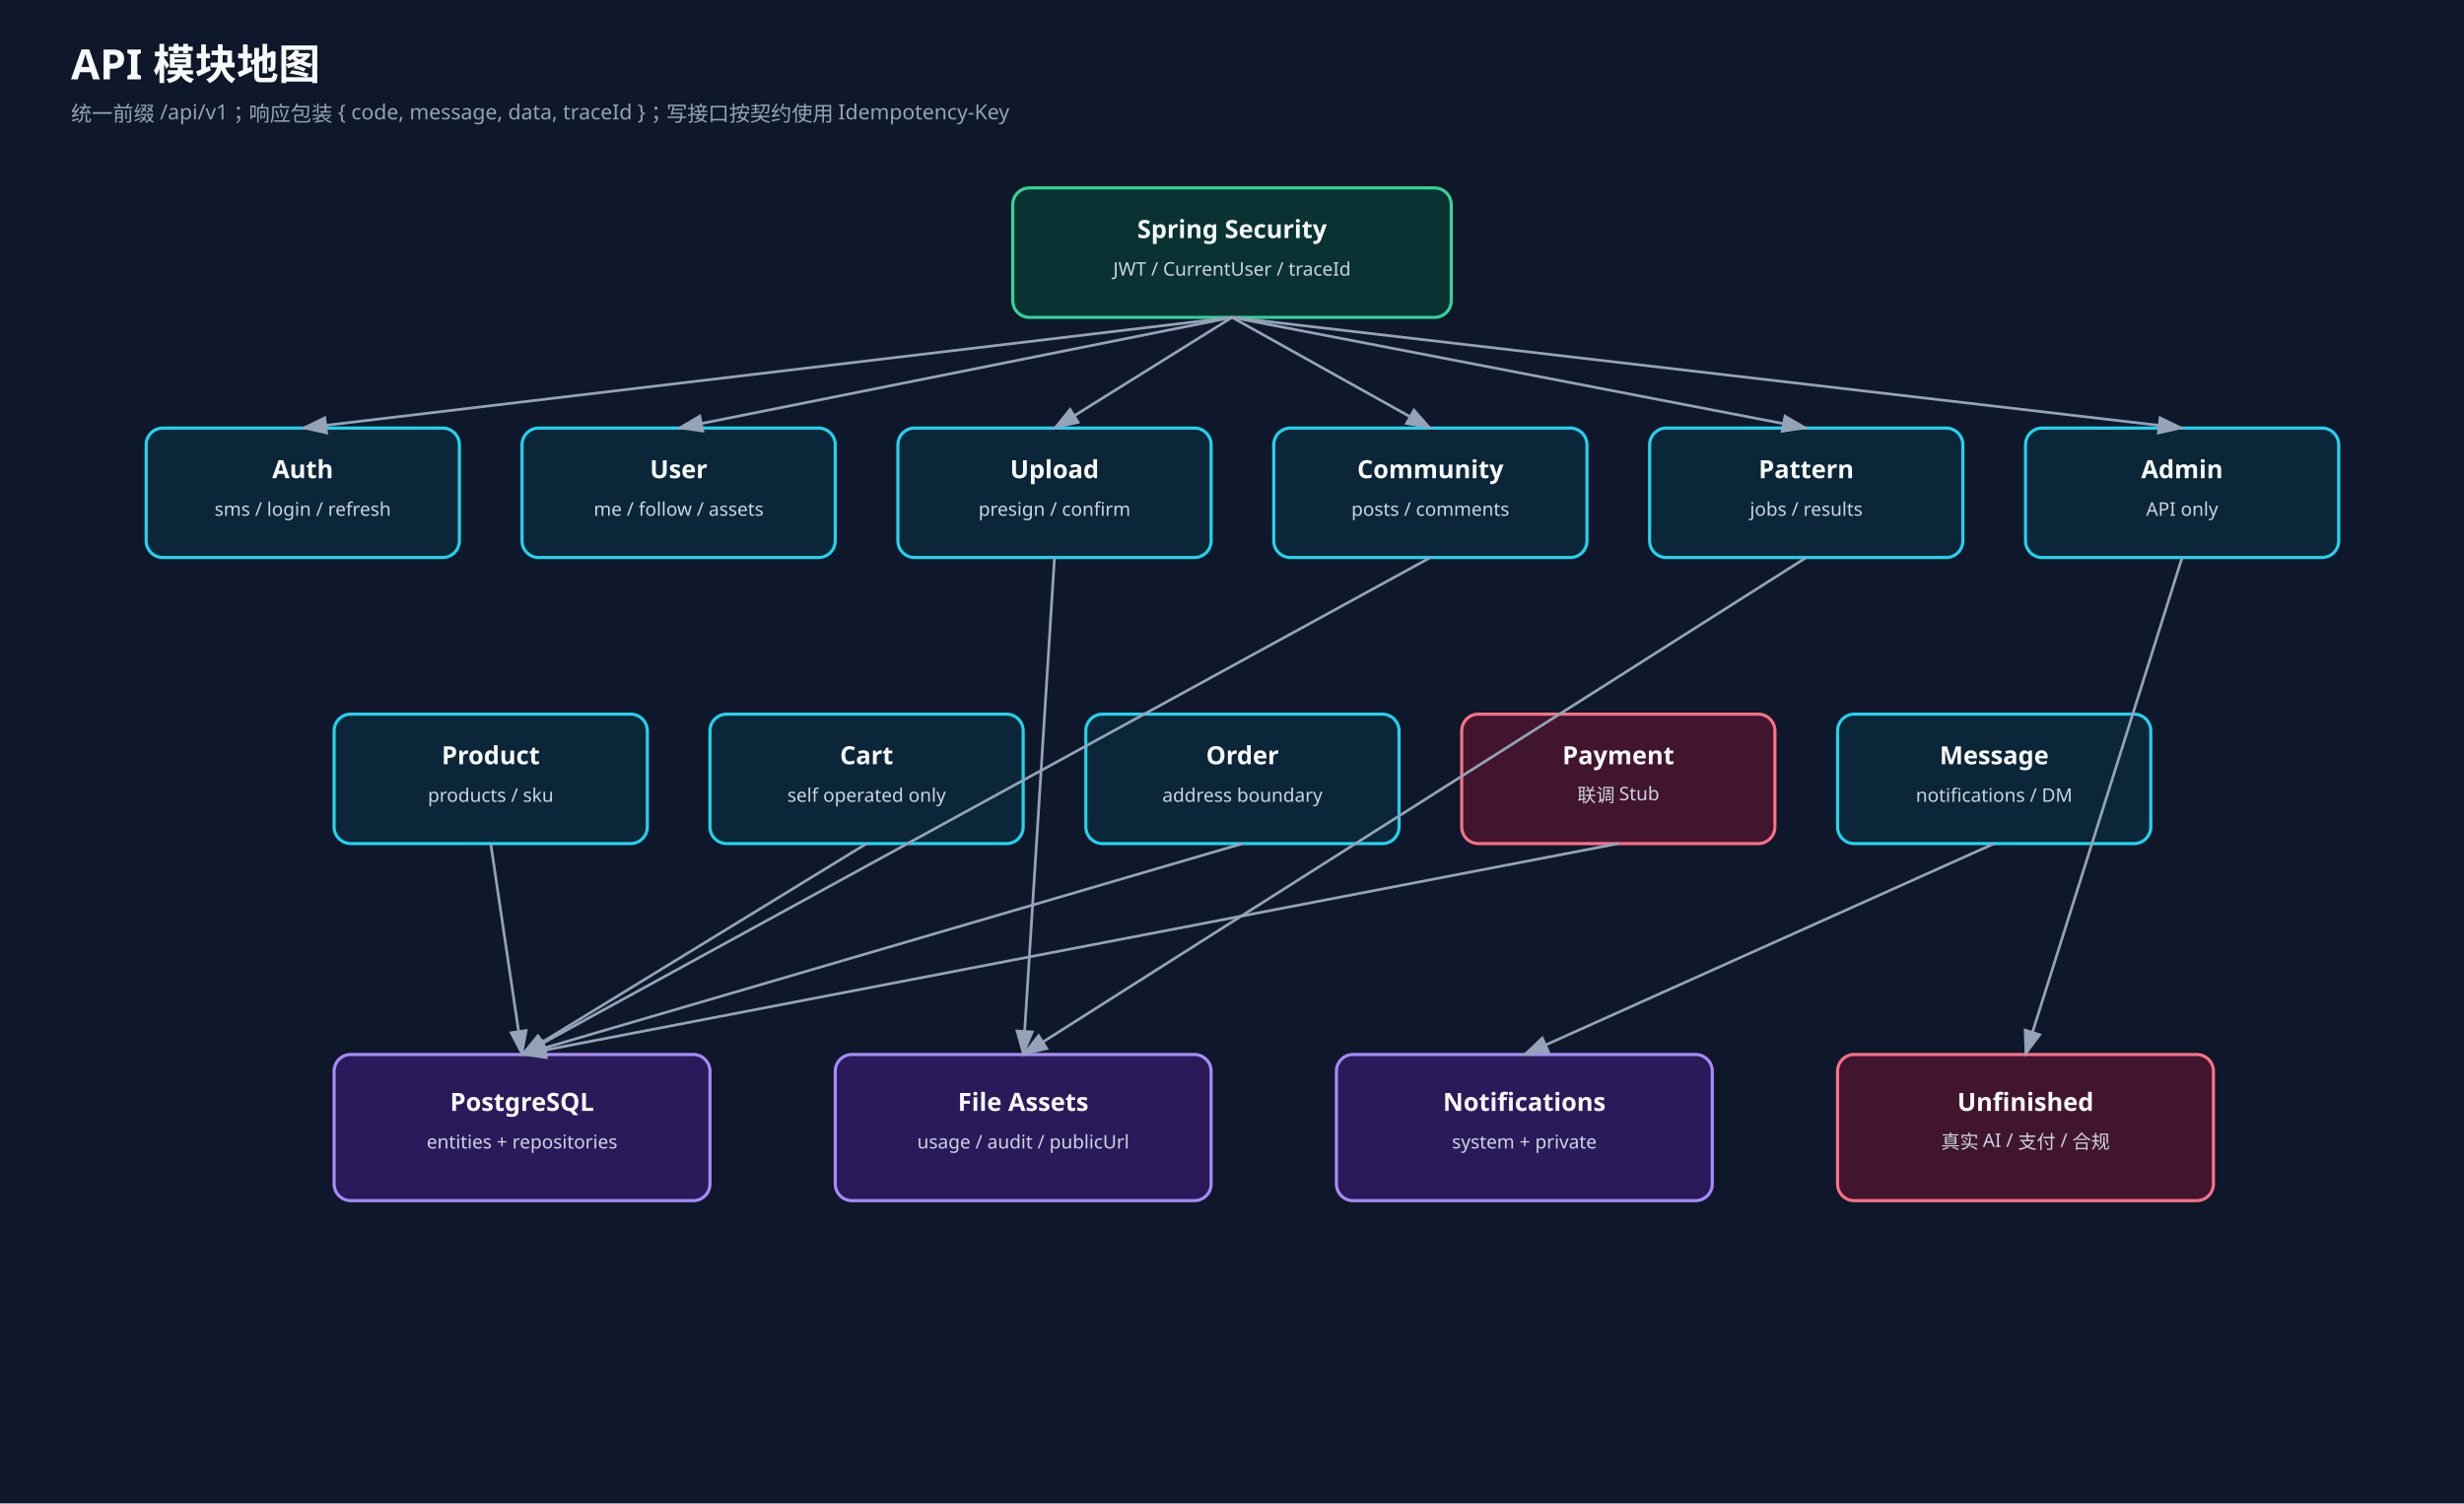
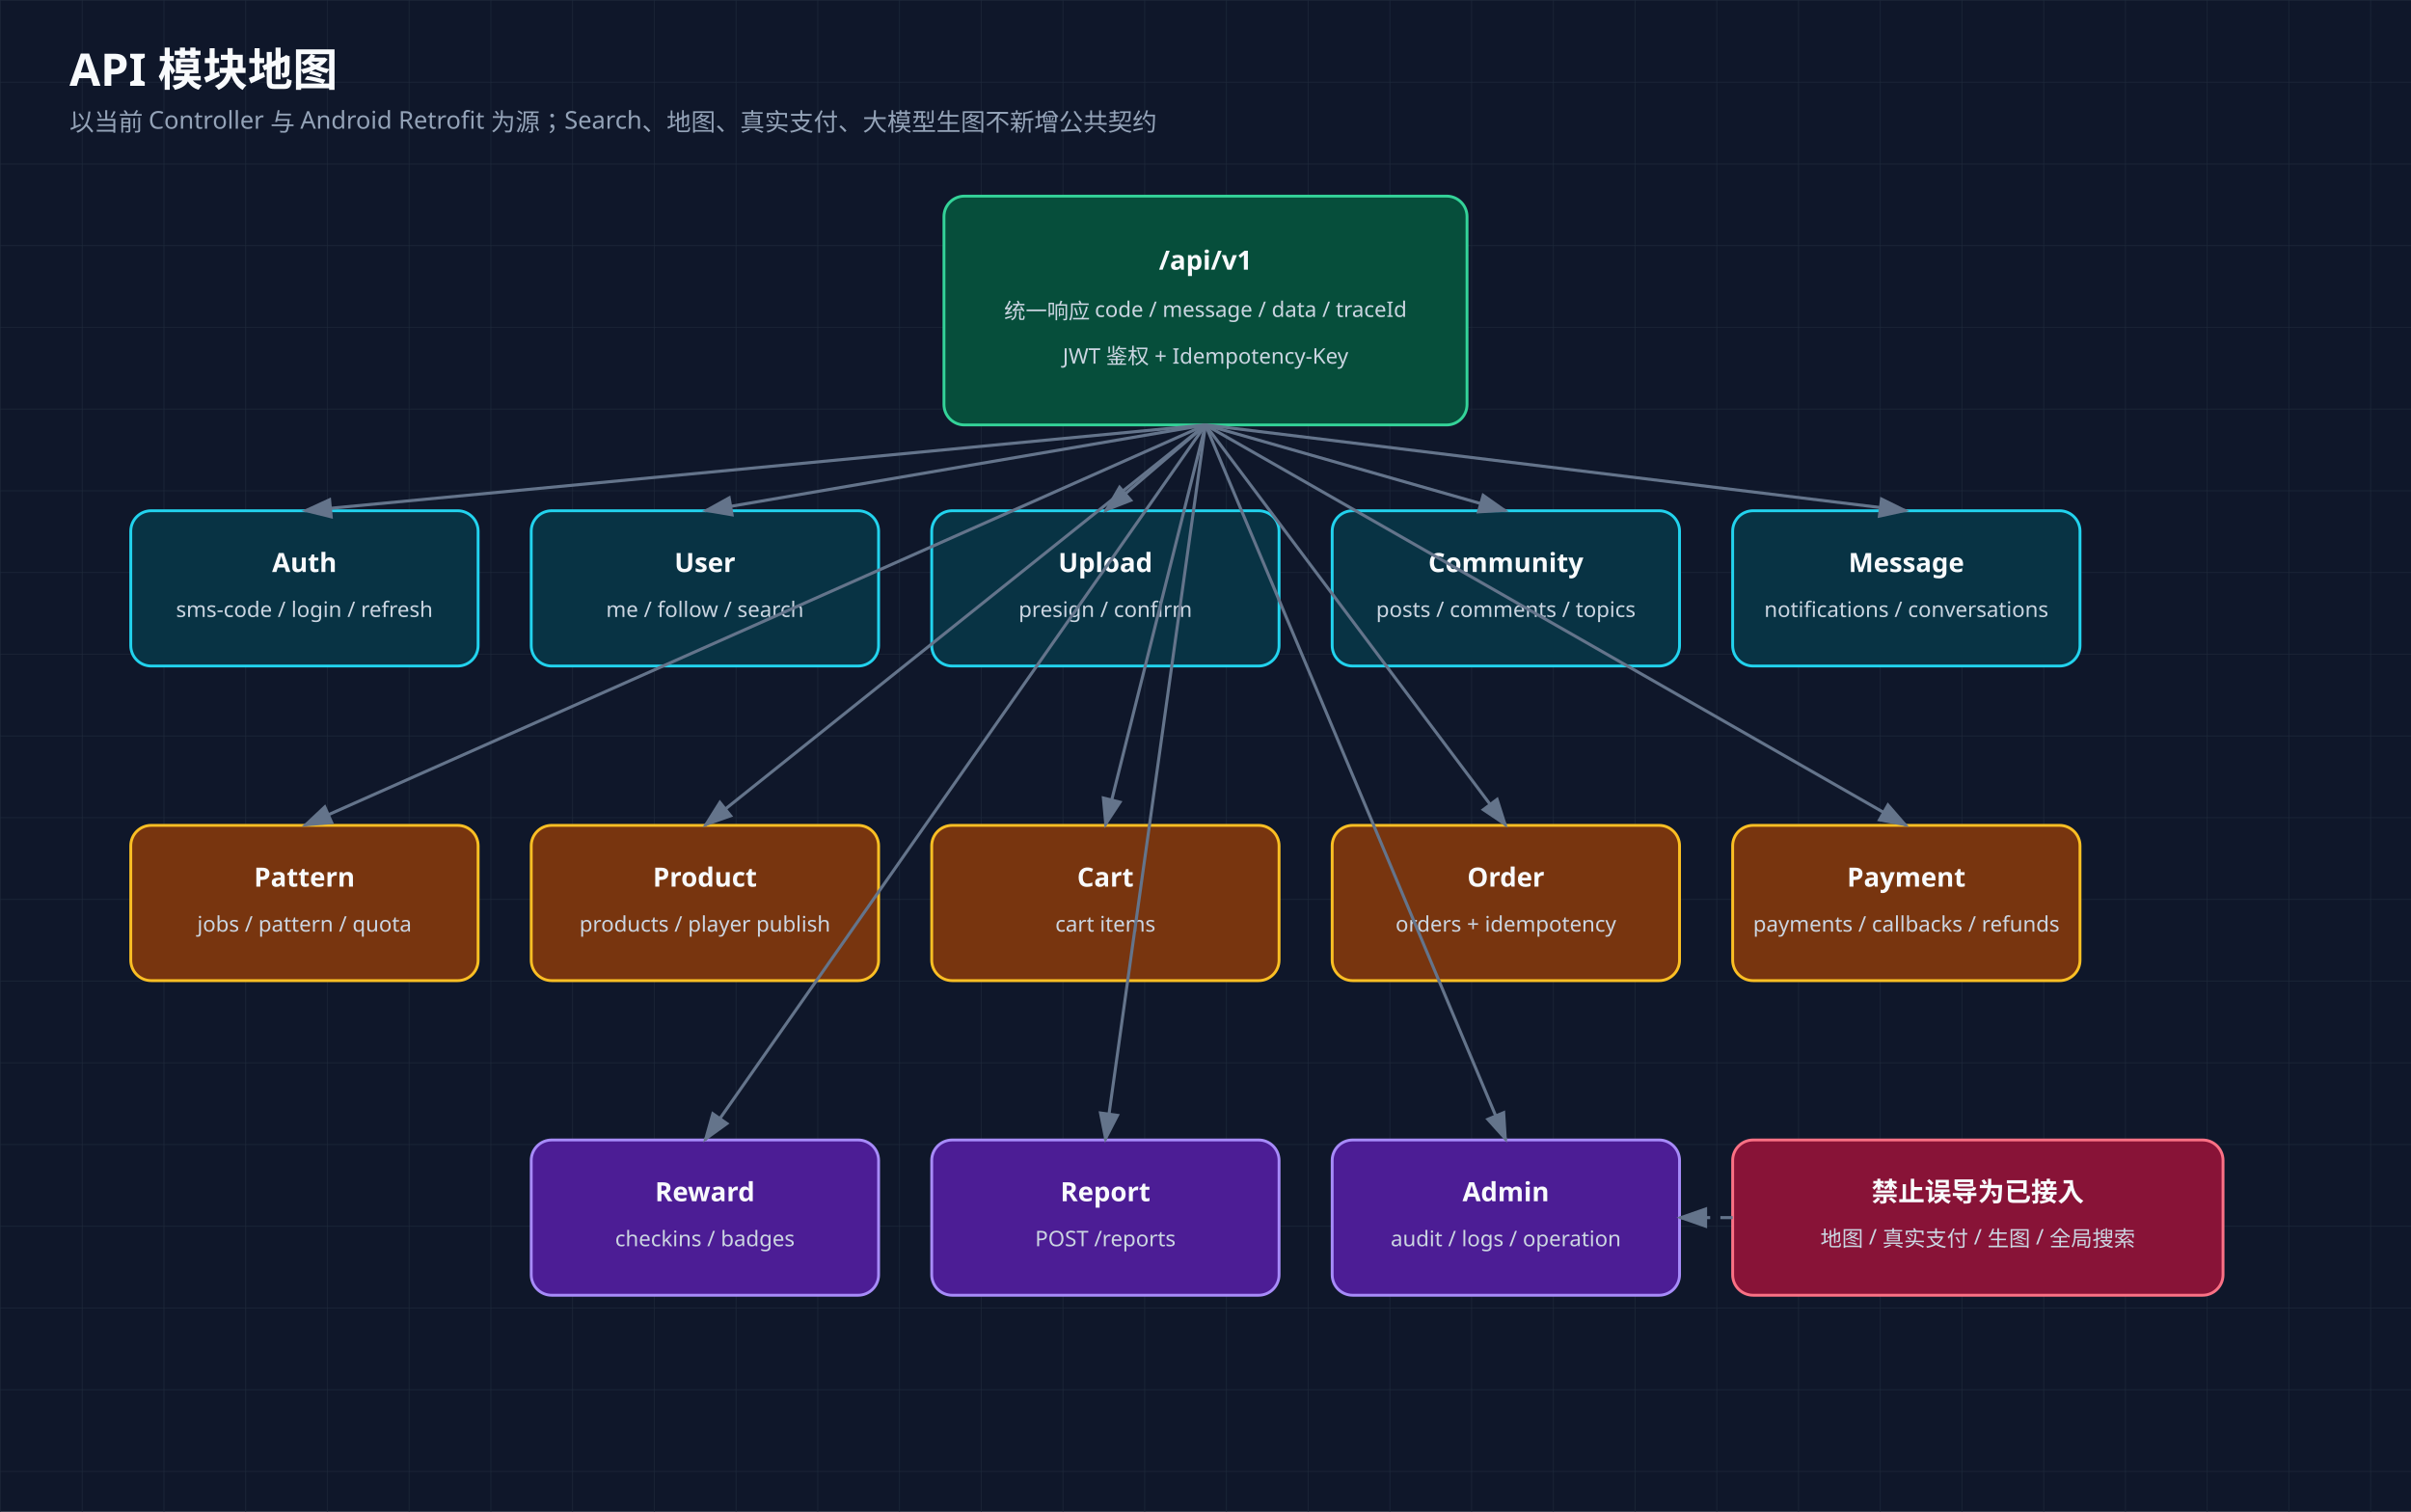
- <svg xmlns="http://www.w3.org/2000/svg" viewBox="0 0 1180 720">
+ <svg xmlns="http://www.w3.org/2000/svg" viewBox="0 0 1180 740">
  <defs>
+     <pattern id="grid" width="40" height="40" patternUnits="userSpaceOnUse">
+       <path d="M 40 0 L 0 0 0 40" fill="none" stroke="#1e293b" stroke-width="0.6" />
+     </pattern>
    <marker id="arrow" markerWidth="10" markerHeight="7" refX="9" refY="3.5" orient="auto">
-       <polygon points="0 0,10 3.5,0 7" fill="#94a3b8" />
+       <polygon points="0 0, 10 3.5, 0 7" fill="#64748b" />
    </marker>
    <style>
-       text{font-family:"JetBrains Mono","Noto Sans SC","PingFang SC",sans-serif}.bg{fill:#0f172a}.title{fill:#f8fafc;font-size:20px;font-weight:700}.note{fill:#94a3b8;font-size:10px}
-       .api{fill:rgba(8,51,68,.55);stroke:#22d3ee;stroke-width:1.5}.svc{fill:rgba(6,78,59,.5);stroke:#34d399;stroke-width:1.5}.risk{fill:rgba(136,19,55,.42);stroke:#fb7185;stroke-width:1.5}
-       .data{fill:rgba(76,29,149,.45);stroke:#a78bfa;stroke-width:1.5}.label{fill:#f8fafc;font-size:12px;font-weight:700}.small{fill:#cbd5e1;font-size:9px}.line{fill:none;stroke:#94a3b8;stroke-width:1.3;marker-end:url(#arrow)}
+       text{font-family:'JetBrains Mono','Noto Sans SC','Microsoft YaHei',sans-serif}
+       .title{fill:#f8fafc;font-size:22px;font-weight:700}
+       .note{fill:#94a3b8;font-size:12px}
+       .label{fill:#f8fafc;font-size:13px;font-weight:700}
+       .small{fill:#cbd5e1;font-size:10.5px}
+       .module{rx:10;stroke-width:1.4}
+       .core{fill:#064e3b;stroke:#34d399}
+       .user{fill:#083344;stroke:#22d3ee}
+       .commerce{fill:#78350f;stroke:#fbbf24}
+       .admin{fill:#4c1d95;stroke:#a78bfa}
+       .warn{fill:#881337;stroke:#fb7185}
+       .line{stroke:#64748b;stroke-width:1.5;fill:none;marker-end:url(#arrow)}
+       .dash{stroke-dasharray:6 5}
    </style>
  </defs>
-   <rect width="1180" height="720" class="bg" />
-   <text x="34" y="38" class="title">API 模块地图</text>
-   <text x="34" y="58" class="note">统一前缀 /api/v1；响应包装 { code, message, data, traceId }；写接口按契约使用 Idempotency-Key</text>
-   <rect x="485" y="90" width="210" height="62" rx="8" class="svc" />
-   <text x="590" y="114" text-anchor="middle" class="label">Spring Security</text>
-   <text x="590" y="132" text-anchor="middle" class="small">JWT / CurrentUser / traceId</text>
-   <rect x="70" y="205" width="150" height="62" rx="8" class="api" />
-   <text x="145" y="229" text-anchor="middle" class="label">Auth</text>
-   <text x="145" y="247" text-anchor="middle" class="small">sms / login / refresh</text>
-   <rect x="250" y="205" width="150" height="62" rx="8" class="api" />
-   <text x="325" y="229" text-anchor="middle" class="label">User</text>
-   <text x="325" y="247" text-anchor="middle" class="small">me / follow / assets</text>
-   <rect x="430" y="205" width="150" height="62" rx="8" class="api" />
-   <text x="505" y="229" text-anchor="middle" class="label">Upload</text>
-   <text x="505" y="247" text-anchor="middle" class="small">presign / confirm</text>
-   <rect x="610" y="205" width="150" height="62" rx="8" class="api" />
-   <text x="685" y="229" text-anchor="middle" class="label">Community</text>
-   <text x="685" y="247" text-anchor="middle" class="small">posts / comments</text>
-   <rect x="790" y="205" width="150" height="62" rx="8" class="api" />
-   <text x="865" y="229" text-anchor="middle" class="label">Pattern</text>
-   <text x="865" y="247" text-anchor="middle" class="small">jobs / results</text>
-   <rect x="970" y="205" width="150" height="62" rx="8" class="api" />
-   <text x="1045" y="229" text-anchor="middle" class="label">Admin</text>
-   <text x="1045" y="247" text-anchor="middle" class="small">API only</text>
-   <rect x="160" y="342" width="150" height="62" rx="8" class="api" />
-   <text x="235" y="366" text-anchor="middle" class="label">Product</text>
-   <text x="235" y="384" text-anchor="middle" class="small">products / sku</text>
-   <rect x="340" y="342" width="150" height="62" rx="8" class="api" />
-   <text x="415" y="366" text-anchor="middle" class="label">Cart</text>
-   <text x="415" y="384" text-anchor="middle" class="small">self operated only</text>
-   <rect x="520" y="342" width="150" height="62" rx="8" class="api" />
-   <text x="595" y="366" text-anchor="middle" class="label">Order</text>
-   <text x="595" y="384" text-anchor="middle" class="small">address boundary</text>
-   <rect x="700" y="342" width="150" height="62" rx="8" class="risk" />
-   <text x="775" y="366" text-anchor="middle" class="label">Payment</text>
-   <text x="775" y="384" text-anchor="middle" class="small">联调 Stub</text>
-   <rect x="880" y="342" width="150" height="62" rx="8" class="api" />
-   <text x="955" y="366" text-anchor="middle" class="label">Message</text>
-   <text x="955" y="384" text-anchor="middle" class="small">notifications / DM</text>
-   <rect x="160" y="505" width="180" height="70" rx="8" class="data" />
-   <text x="250" y="532" text-anchor="middle" class="label">PostgreSQL</text>
-   <text x="250" y="550" text-anchor="middle" class="small">entities + repositories</text>
-   <rect x="400" y="505" width="180" height="70" rx="8" class="data" />
-   <text x="490" y="532" text-anchor="middle" class="label">File Assets</text>
-   <text x="490" y="550" text-anchor="middle" class="small">usage / audit / publicUrl</text>
-   <rect x="640" y="505" width="180" height="70" rx="8" class="data" />
-   <text x="730" y="532" text-anchor="middle" class="label">Notifications</text>
-   <text x="730" y="550" text-anchor="middle" class="small">system + private</text>
-   <rect x="880" y="505" width="180" height="70" rx="8" class="risk" />
-   <text x="970" y="532" text-anchor="middle" class="label">Unfinished</text>
-   <text x="970" y="550" text-anchor="middle" class="small">真实 AI / 支付 / 合规</text>
-   <path class="line" d="M590 152 L145 205" />
-   <path class="line" d="M590 152 L325 205" />
-   <path class="line" d="M590 152 L505 205" />
-   <path class="line" d="M590 152 L685 205" />
-   <path class="line" d="M590 152 L865 205" />
-   <path class="line" d="M590 152 L1045 205" />
-   <path class="line" d="M235 404 L250 505" />
-   <path class="line" d="M415 404 L250 505" />
-   <path class="line" d="M595 404 L250 505" />
-   <path class="line" d="M775 404 L250 505" />
-   <path class="line" d="M955 404 L730 505" />
-   <path class="line" d="M505 267 L490 505" />
-   <path class="line" d="M685 267 L250 505" />
-   <path class="line" d="M865 267 L490 505" />
-   <path class="line" d="M1045 267 L970 505" />
+   <rect width="1180" height="740" fill="#0f172a" />
+   <rect width="1180" height="740" fill="url(#grid)" />
+   <text x="34" y="42" class="title">API 模块地图</text>
+   <text x="34" y="64" class="note">以当前 Controller 与 Android Retrofit 为源；Search、地图、真实支付、大模型生图不新增公共契约</text>
+   <rect x="462" y="96" width="256" height="112" class="module core" />
+   <text x="590" y="132" text-anchor="middle" class="label">/api/v1</text>
+   <text x="590" y="156" text-anchor="middle" class="small">统一响应 code / message / data / traceId</text>
+   <text x="590" y="178" text-anchor="middle" class="small">JWT 鉴权 + Idempotency-Key</text>
+   <g>
+     <rect x="64" y="250" width="170" height="76" class="module user" />
+     <text x="149" y="280" text-anchor="middle" class="label">Auth</text>
+     <text x="149" y="302" text-anchor="middle" class="small">sms-code / login / refresh</text>
+     <rect x="260" y="250" width="170" height="76" class="module user" />
+     <text x="345" y="280" text-anchor="middle" class="label">User</text>
+     <text x="345" y="302" text-anchor="middle" class="small">me / follow / search</text>
+     <rect x="456" y="250" width="170" height="76" class="module user" />
+     <text x="541" y="280" text-anchor="middle" class="label">Upload</text>
+     <text x="541" y="302" text-anchor="middle" class="small">presign / confirm</text>
+     <rect x="652" y="250" width="170" height="76" class="module user" />
+     <text x="737" y="280" text-anchor="middle" class="label">Community</text>
+     <text x="737" y="302" text-anchor="middle" class="small">posts / comments / topics</text>
+     <rect x="848" y="250" width="170" height="76" class="module user" />
+     <text x="933" y="280" text-anchor="middle" class="label">Message</text>
+     <text x="933" y="302" text-anchor="middle" class="small">notifications / conversations</text>
+   </g>
+   <g>
+     <rect x="64" y="404" width="170" height="76" class="module commerce" />
+     <text x="149" y="434" text-anchor="middle" class="label">Pattern</text>
+     <text x="149" y="456" text-anchor="middle" class="small">jobs / pattern / quota</text>
+     <rect x="260" y="404" width="170" height="76" class="module commerce" />
+     <text x="345" y="434" text-anchor="middle" class="label">Product</text>
+     <text x="345" y="456" text-anchor="middle" class="small">products / player publish</text>
+     <rect x="456" y="404" width="170" height="76" class="module commerce" />
+     <text x="541" y="434" text-anchor="middle" class="label">Cart</text>
+     <text x="541" y="456" text-anchor="middle" class="small">cart items</text>
+     <rect x="652" y="404" width="170" height="76" class="module commerce" />
+     <text x="737" y="434" text-anchor="middle" class="label">Order</text>
+     <text x="737" y="456" text-anchor="middle" class="small">orders + idempotency</text>
+     <rect x="848" y="404" width="170" height="76" class="module commerce" />
+     <text x="933" y="434" text-anchor="middle" class="label">Payment</text>
+     <text x="933" y="456" text-anchor="middle" class="small">payments / callbacks / refunds</text>
+   </g>
+   <g>
+     <rect x="260" y="558" width="170" height="76" class="module admin" />
+     <text x="345" y="588" text-anchor="middle" class="label">Reward</text>
+     <text x="345" y="610" text-anchor="middle" class="small">checkins / badges</text>
+     <rect x="456" y="558" width="170" height="76" class="module admin" />
+     <text x="541" y="588" text-anchor="middle" class="label">Report</text>
+     <text x="541" y="610" text-anchor="middle" class="small">POST /reports</text>
+     <rect x="652" y="558" width="170" height="76" class="module admin" />
+     <text x="737" y="588" text-anchor="middle" class="label">Admin</text>
+     <text x="737" y="610" text-anchor="middle" class="small">audit / logs / operation</text>
+   </g>
+   <rect x="848" y="558" width="240" height="76" class="module warn" />
+   <text x="968" y="588" text-anchor="middle" class="label">禁止误导为已接入</text>
+   <text x="968" y="610" text-anchor="middle" class="small">地图 / 真实支付 / 生图 / 全局搜索</text>
+   <path d="M590 208 L149 250" class="line" />
+   <path d="M590 208 L345 250" class="line" />
+   <path d="M590 208 L541 250" class="line" />
+   <path d="M590 208 L737 250" class="line" />
+   <path d="M590 208 L933 250" class="line" />
+   <path d="M590 208 L149 404" class="line" />
+   <path d="M590 208 L345 404" class="line" />
+   <path d="M590 208 L541 404" class="line" />
+   <path d="M590 208 L737 404" class="line" />
+   <path d="M590 208 L933 404" class="line" />
+   <path d="M590 208 L345 558" class="line" />
+   <path d="M590 208 L541 558" class="line" />
+   <path d="M590 208 L737 558" class="line" />
+   <path d="M848 596 L822 596" class="line dash" />
</svg>
